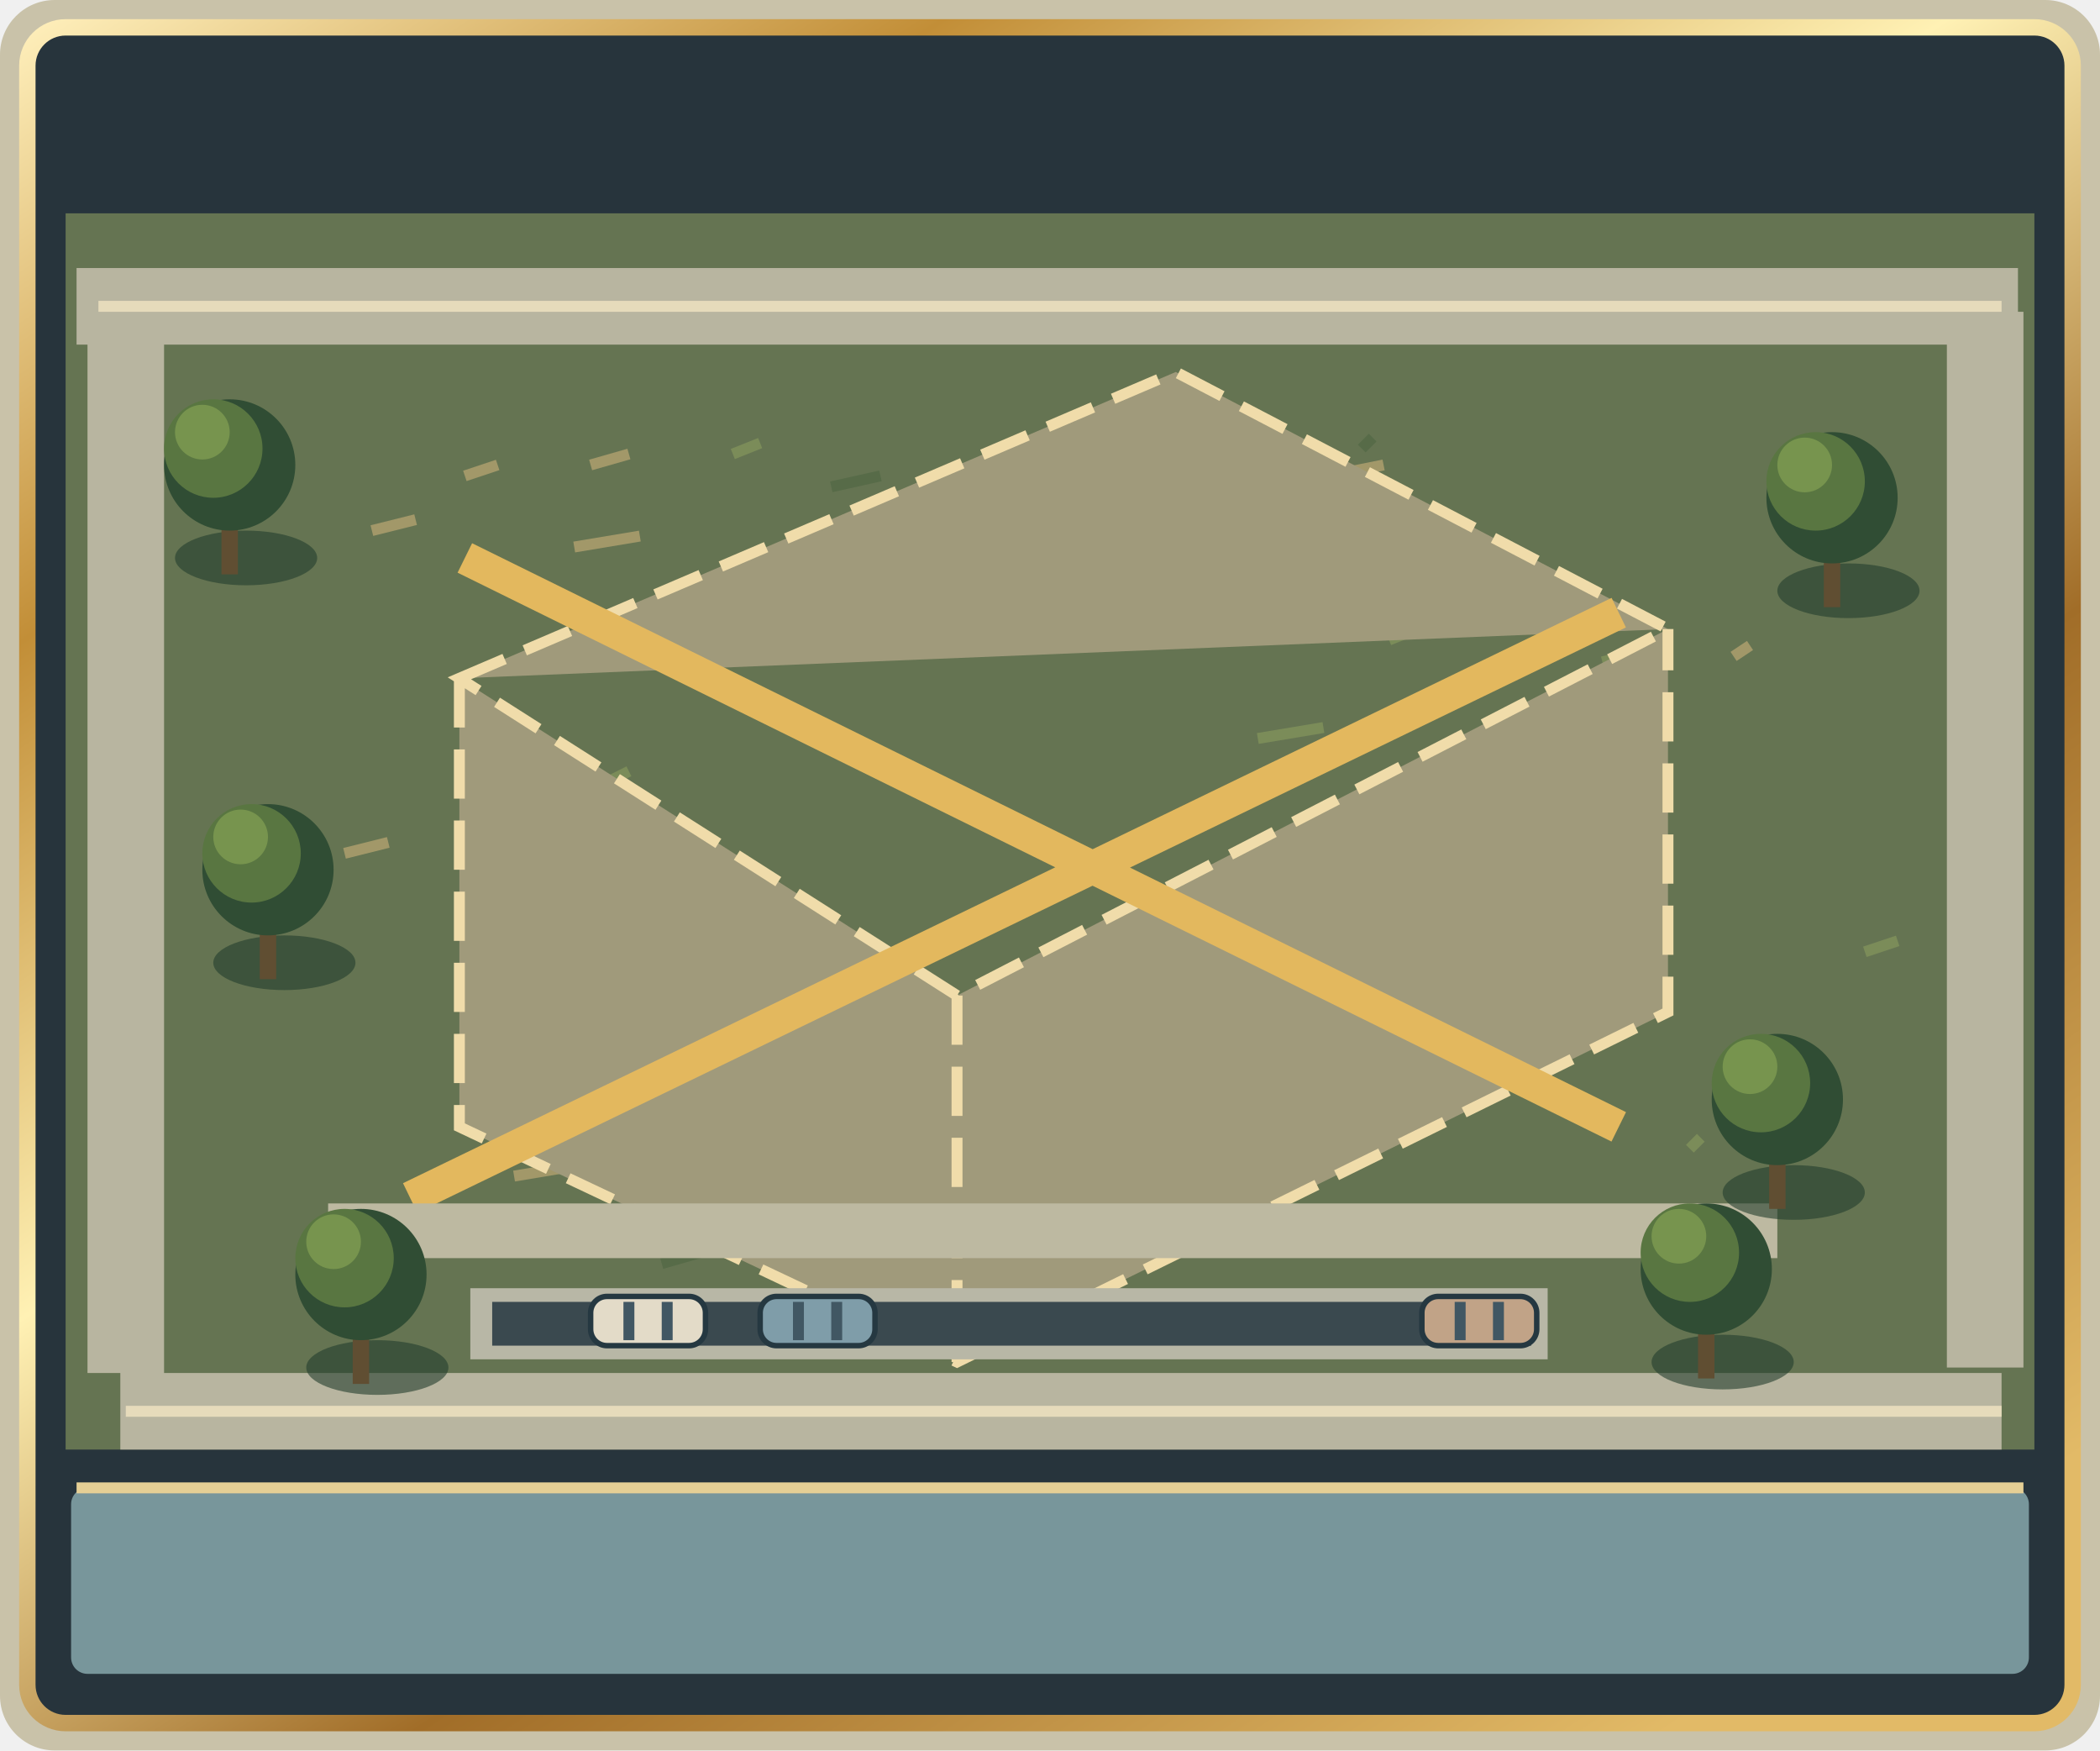
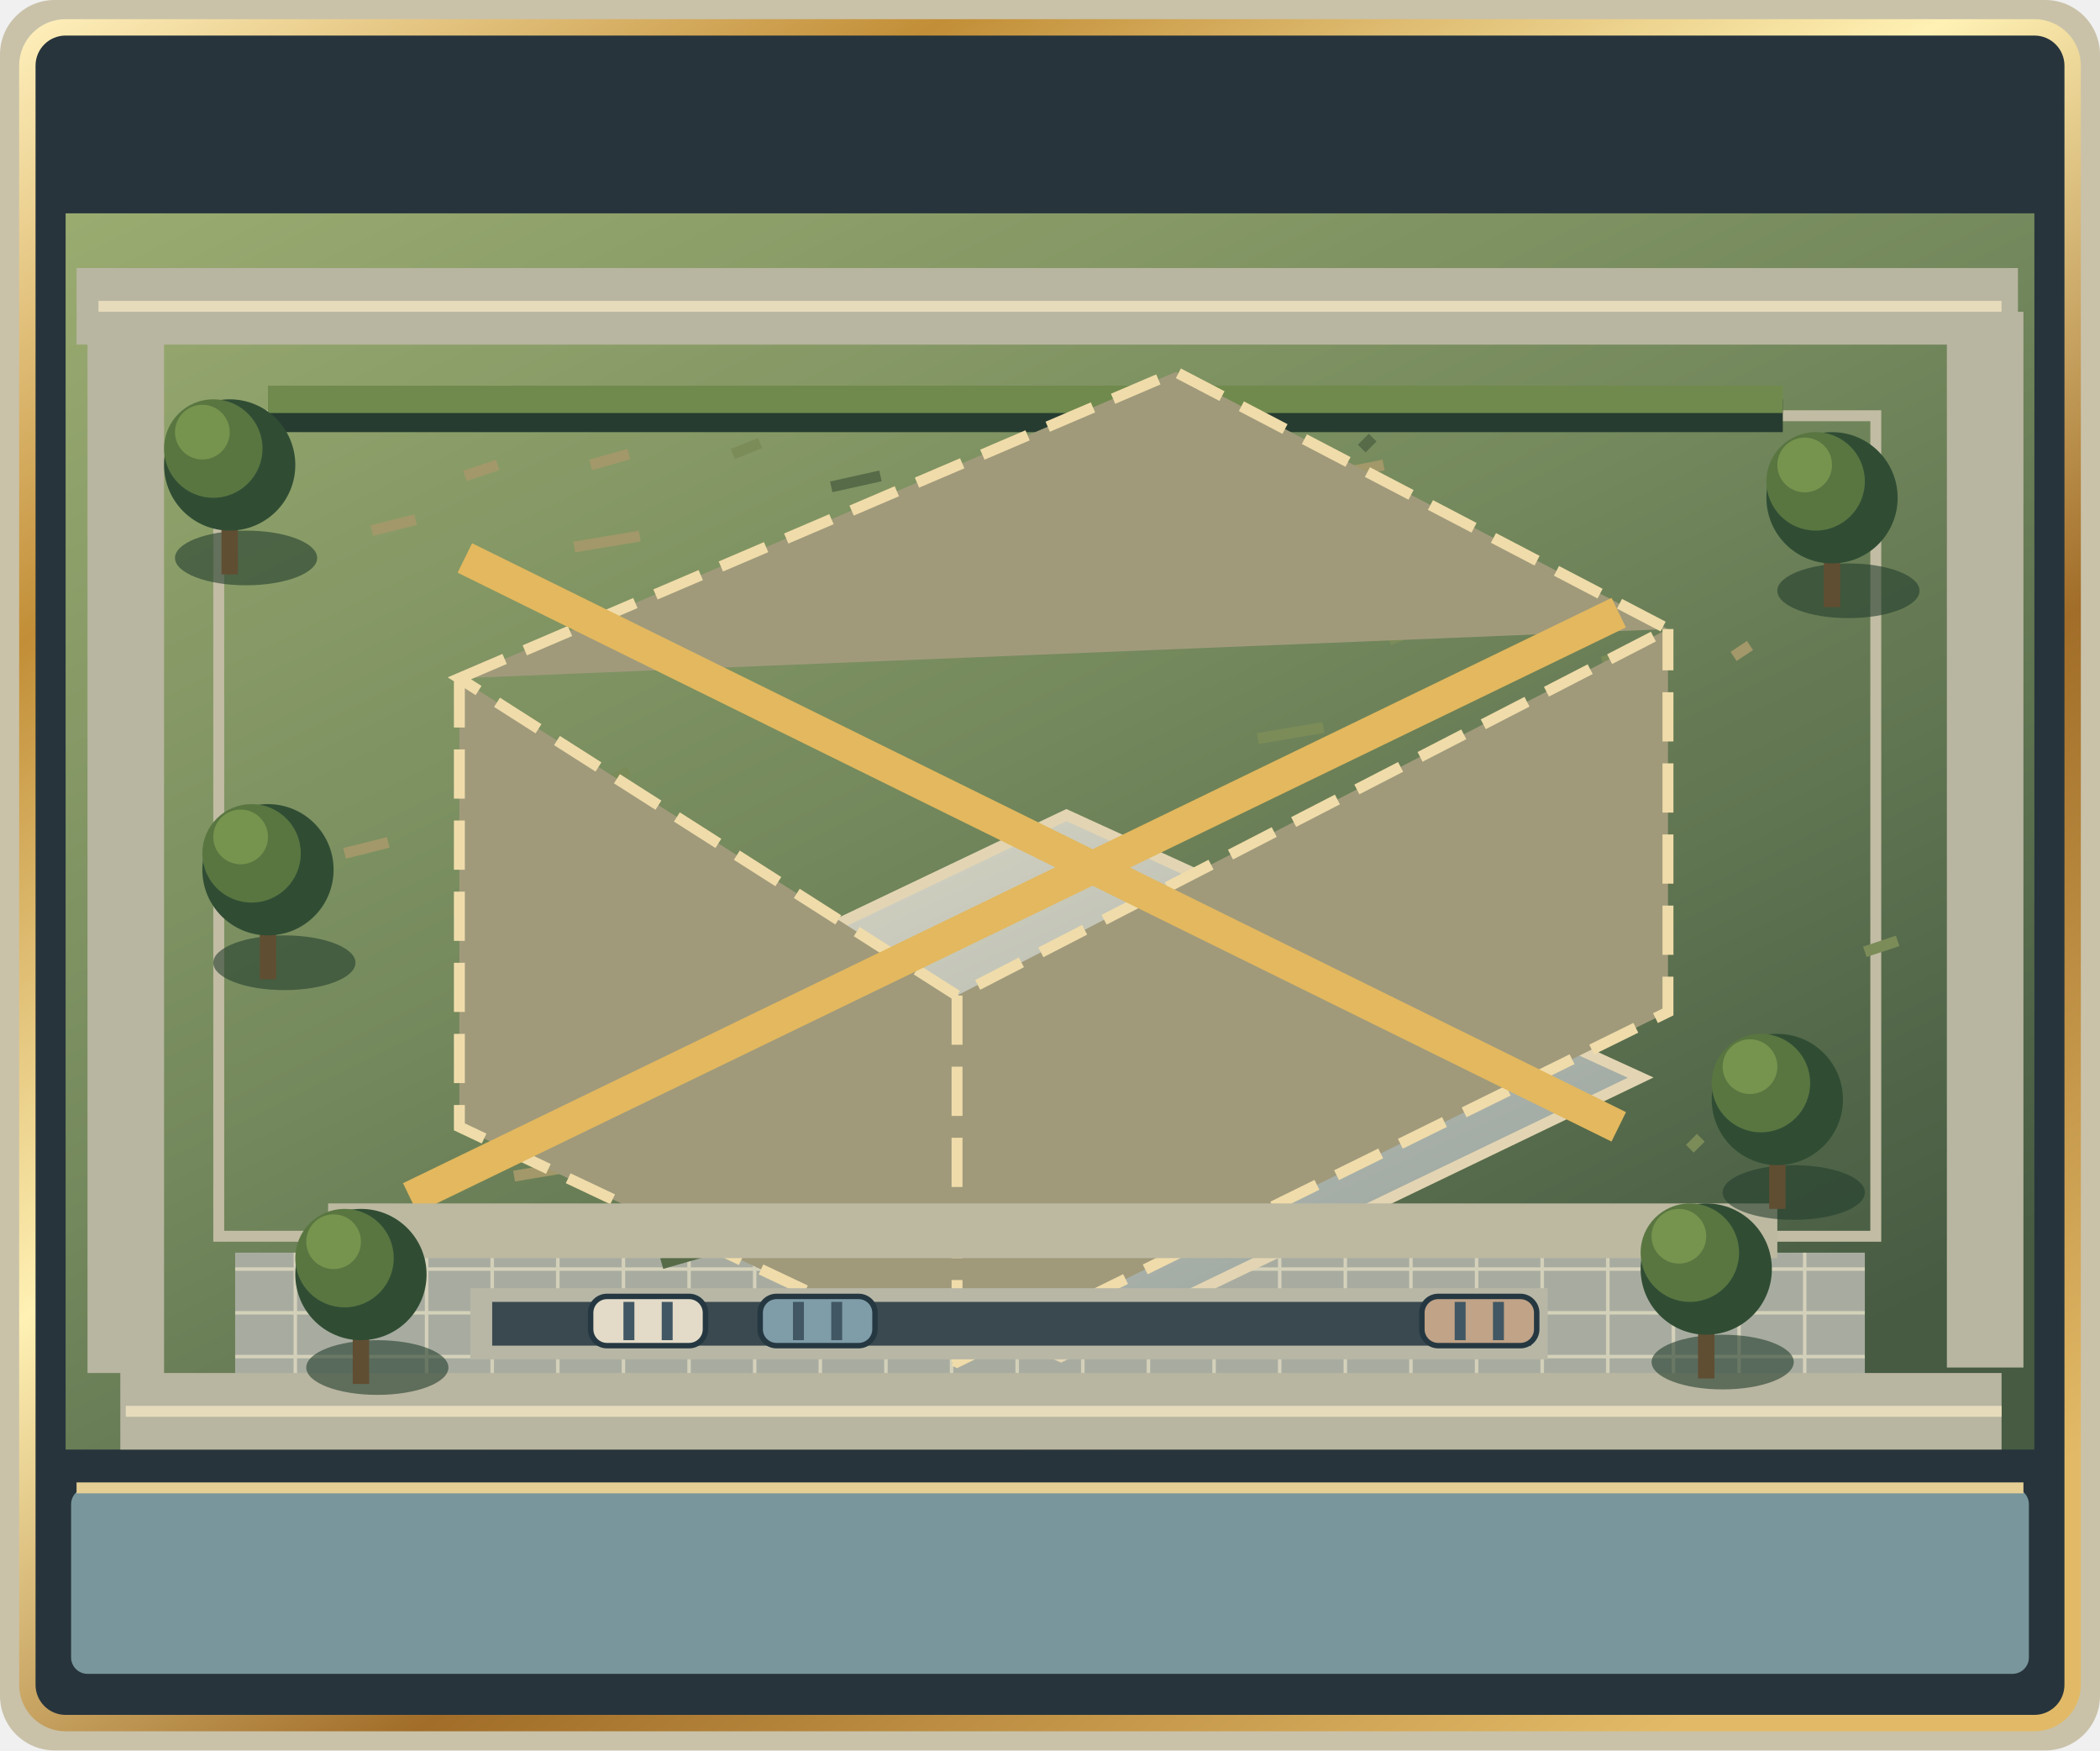
<svg xmlns="http://www.w3.org/2000/svg" viewBox="0 0 384 320" role="img" aria-label="Стадия строительства">
  <defs>
    <linearGradient id="gold" x2="0.8" y2="1">
      <stop stop-color="#fff0bc" />
      <stop offset=".22" stop-color="#c28e37" />
      <stop offset=".46" stop-color="#fff1b4" />
      <stop offset=".7" stop-color="#a16d28" />
      <stop offset="1" stop-color="#e2ba67" />
    </linearGradient>
    <linearGradient id="cream" x2="1" y2="1">
      <stop stop-color="#fff5d7" />
      <stop offset=".5" stop-color="#e8d3a0" />
      <stop offset="1" stop-color="#f7e9c8" />
    </linearGradient>
    <linearGradient id="navy" x2=".7" y2="1">
      <stop stop-color="#263b49" />
      <stop offset="1" stop-color="#06121e" />
    </linearGradient>
    <linearGradient id="glass" x2="1" y2="1">
      <stop stop-color="#d4e9e8" />
      <stop offset=".45" stop-color="#6495ad" />
      <stop offset="1" stop-color="#294453" />
    </linearGradient>
    <pattern id="grain" width="9" height="9" patternUnits="userSpaceOnUse">
      <path d="M0 1h2m3 4h1m1 3h2" stroke="#fff" opacity=".07" />
    </pattern>
+     <linearGradient id="soil" x2=".8" y2="1">
+       <stop stop-color="#9aab70" />
+       <stop offset=".5" stop-color="#73885c" />
+       <stop offset="1" stop-color="#465b42" />
+     </linearGradient>
+     <linearGradient id="concrete" x2="1" y2="1">
+       <stop stop-color="#e3decb" />
+       <stop offset="1" stop-color="#8d9b98" />
+     </linearGradient>
+     <pattern id="pavers" width="12" height="8" patternUnits="userSpaceOnUse">
+       <rect width="12" height="8" fill="#a8aca0" />
+       <path d="M0 0h12M0 8h12M6 0v8" stroke="#d3d0b9" stroke-width=".65" />
+     </pattern>
  </defs>
  <rect width="384" height="320" rx="10" fill="#c9c2a9" />
  <rect x="5" y="5" width="374" height="310" rx="7" fill="#27343c" stroke="url(#gold)" stroke-width="3" />
-   <rect x="12" y="39" width="360" height="226" fill="#657452" />
+   <rect x="12" y="39" width="360" height="226" fill="url(#soil)" />
+   <path d="M40 76H343V226H40Z" fill="none" stroke="#c1bca3" stroke-width="2" />
+   <path d="M43 229H341V253H43Z" fill="url(#pavers)" />
+   <path d="M49 76h277" stroke="#263c30" stroke-width="6" />
+   <path d="M49 73h277" stroke="#708a4d" stroke-width="5" />
+   <path d="M88 200l106 48 106-51-105-48z" fill="url(#concrete)" stroke="#e3d5b3" stroke-width="2" />
+   <path d="M110 193l86 39 83-40m-148-8l65 30 63-30m-130-15v48m28-35v48m67-65v48m27-62v48" stroke="#586b68" stroke-width="2" />
  <path d="M14 56H369M22 258H366M23 56V251M363 57V250" stroke="#b8b5a0" stroke-width="14" />
  <path d="M18 56H366M23 258H366" stroke="#e6dbbb" stroke-width="2" />
  <path d="M134 83l5 -2" stroke="#7b8c59" stroke-width="2" />
  <path d="M188 221l6 -2" stroke="#576b48" stroke-width="2" />
  <path d="M196 208l11 -2" stroke="#a29869" stroke-width="2" />
  <path d="M63 156l8 -2" stroke="#a29869" stroke-width="2" />
  <path d="M281 155l6 -2" stroke="#7b8c59" stroke-width="2" />
  <path d="M243 87l10 -2" stroke="#a29869" stroke-width="2" />
  <path d="M341 174l6 -2" stroke="#7b8c59" stroke-width="2" />
  <path d="M164 93l5 -2" stroke="#7b8c59" stroke-width="2" />
  <path d="M121 231l7 -2" stroke="#576b48" stroke-width="2" />
  <path d="M258 226l11 -2" stroke="#7b8c59" stroke-width="2" />
  <path d="M254 117l5 -2" stroke="#7b8c59" stroke-width="2" />
  <path d="M172 193l3 -2" stroke="#576b48" stroke-width="2" />
  <path d="M260 158l7 -2" stroke="#576b48" stroke-width="2" />
  <path d="M195 188l4 -2" stroke="#7b8c59" stroke-width="2" />
  <path d="M68 97l8 -2" stroke="#a29869" stroke-width="2" />
  <path d="M318 196l2 -2" stroke="#7b8c59" stroke-width="2" />
  <path d="M278 158l9 -2" stroke="#576b48" stroke-width="2" />
  <path d="M205 155l5 -2" stroke="#7b8c59" stroke-width="2" />
  <path d="M94 215l12 -2" stroke="#a29869" stroke-width="2" />
  <path d="M176 215l8 -2" stroke="#576b48" stroke-width="2" />
  <path d="M85 87l6 -2" stroke="#a29869" stroke-width="2" />
  <path d="M317 120l3 -2" stroke="#a29869" stroke-width="2" />
  <path d="M284 127l2 -2" stroke="#576b48" stroke-width="2" />
  <path d="M153 220l9 -2" stroke="#7b8c59" stroke-width="2" />
  <path d="M171 95l6 -2" stroke="#7b8c59" stroke-width="2" />
  <path d="M249 82l2 -2" stroke="#576b48" stroke-width="2" />
  <path d="M152 89l9 -2" stroke="#576b48" stroke-width="2" />
  <path d="M105 100l12 -2" stroke="#a29869" stroke-width="2" />
  <path d="M311 227l9 -2" stroke="#a29869" stroke-width="2" />
  <path d="M259 187l2 -2" stroke="#a29869" stroke-width="2" />
  <path d="M108 85l7 -2" stroke="#a29869" stroke-width="2" />
  <path d="M286 130l9 -2" stroke="#576b48" stroke-width="2" />
  <path d="M309 210l2 -2" stroke="#7b8c59" stroke-width="2" />
  <path d="M230 135l12 -2" stroke="#7b8c59" stroke-width="2" />
  <path d="M111 143l4 -2" stroke="#7b8c59" stroke-width="2" />
  <path d="M293 121l8 -2" stroke="#7b8c59" stroke-width="2" />
  <path d="M266 225l4 -2" stroke="#576b48" stroke-width="2" />
  <path d="M120 173l6 -2" stroke="#576b48" stroke-width="2" />
  <path d="M123 120l8 -2" stroke="#7b8c59" stroke-width="2" />
  <path d="M47 167l7 -2" stroke="#7b8c59" stroke-width="2" />
  <path d="M84 124l131-56 90 47-130 67zM84 124v82l91 43 130-64v-70M175 182v67" fill="#a09a7b" stroke="#f0dcaa" stroke-width="2" stroke-dasharray="9 4" />
  <path d="M75 219L296 112M85 102l211 104" stroke="#e3b85e" stroke-width="6" />
  <path d="M60 225h265" stroke="#bdb9a1" stroke-width="10" />
  <path d="M86 242h197" stroke="#b8b7a6" stroke-width="13" />
  <path d="M90 242h190" stroke="#3a494f" stroke-width="8" />
  <rect x="108" y="237" width="21" height="9" rx="3" fill="#e3dbc8" stroke="#253841" />
  <path d="M115 238v7m7-7v7" stroke="#415763" stroke-width="2" />
  <rect x="139" y="237" width="21" height="9" rx="3" fill="#7f9da9" stroke="#253841" />
  <path d="M146 238v7m7-7v7" stroke="#415763" stroke-width="2" />
  <rect x="260" y="237" width="21" height="9" rx="3" fill="#c1a387" stroke="#253841" />
  <path d="M267 238v7m7-7v7" stroke="#415763" stroke-width="2" />
  <ellipse cx="45" cy="102" rx="13" ry="5" fill="#233e2d" opacity=".6" />
  <path d="M42 92v13" stroke="#604e32" stroke-width="3" />
  <circle cx="42" cy="85" r="12" fill="#304d34" />
  <circle cx="39" cy="82" r="9" fill="#597641" />
  <circle cx="37" cy="79" r="5" fill="#77944e" />
  <ellipse cx="52" cy="176" rx="13" ry="5" fill="#233e2d" opacity=".6" />
  <path d="M49 166v13" stroke="#604e32" stroke-width="3" />
  <circle cx="49" cy="159" r="12" fill="#304d34" />
  <circle cx="46" cy="156" r="9" fill="#597641" />
  <circle cx="44" cy="153" r="5" fill="#77944e" />
  <ellipse cx="328" cy="218" rx="13" ry="5" fill="#233e2d" opacity=".6" />
  <path d="M325 208v13" stroke="#604e32" stroke-width="3" />
  <circle cx="325" cy="201" r="12" fill="#304d34" />
  <circle cx="322" cy="198" r="9" fill="#597641" />
  <circle cx="320" cy="195" r="5" fill="#77944e" />
  <ellipse cx="315" cy="249" rx="13" ry="5" fill="#233e2d" opacity=".6" />
  <path d="M312 239v13" stroke="#604e32" stroke-width="3" />
  <circle cx="312" cy="232" r="12" fill="#304d34" />
  <circle cx="309" cy="229" r="9" fill="#597641" />
  <circle cx="307" cy="226" r="5" fill="#77944e" />
  <ellipse cx="69" cy="250" rx="13" ry="5" fill="#233e2d" opacity=".6" />
  <path d="M66 240v13" stroke="#604e32" stroke-width="3" />
  <circle cx="66" cy="233" r="12" fill="#304d34" />
  <circle cx="63" cy="230" r="9" fill="#597641" />
  <circle cx="61" cy="227" r="5" fill="#77944e" />
  <ellipse cx="338" cy="108" rx="13" ry="5" fill="#233e2d" opacity=".6" />
  <path d="M335 98v13" stroke="#604e32" stroke-width="3" />
  <circle cx="335" cy="91" r="12" fill="#304d34" />
  <circle cx="332" cy="88" r="9" fill="#597641" />
  <circle cx="330" cy="85" r="5" fill="#77944e" />
  <rect x="13" y="272" width="358" height="34" rx="3" fill="#78969b" />
  <path d="M14 272h356" stroke="#e5cf95" stroke-width="2" />
</svg>
